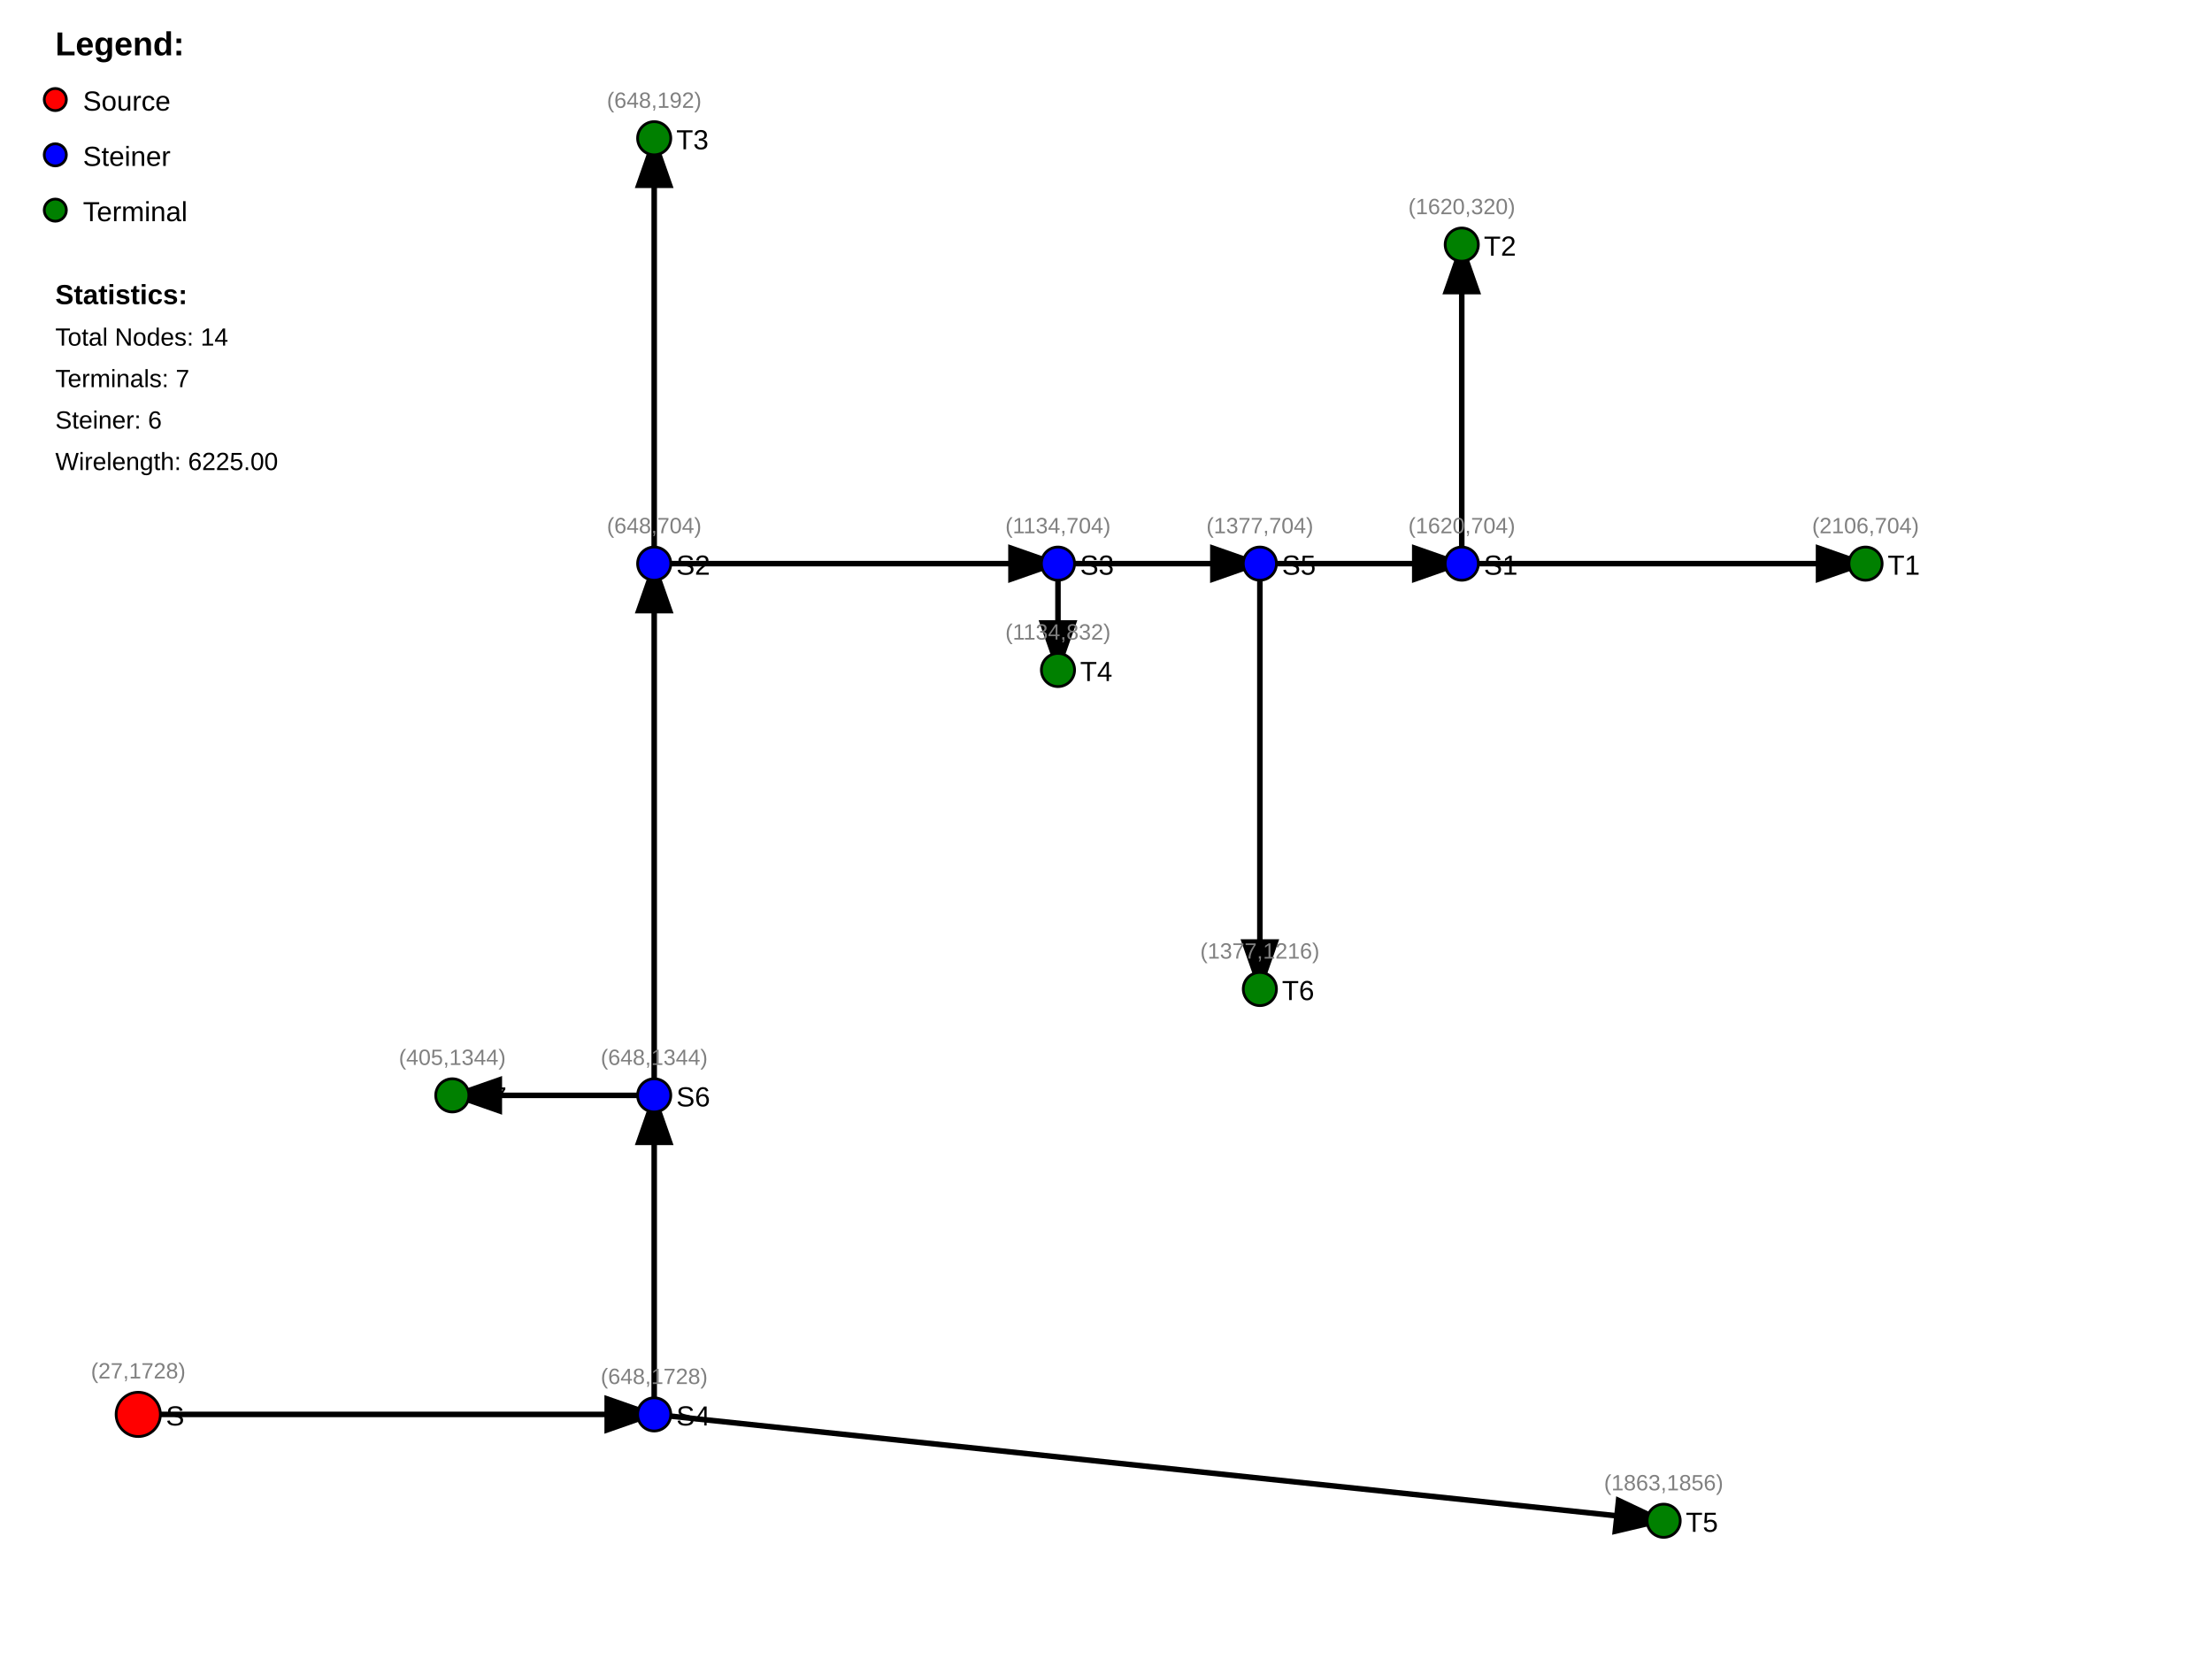
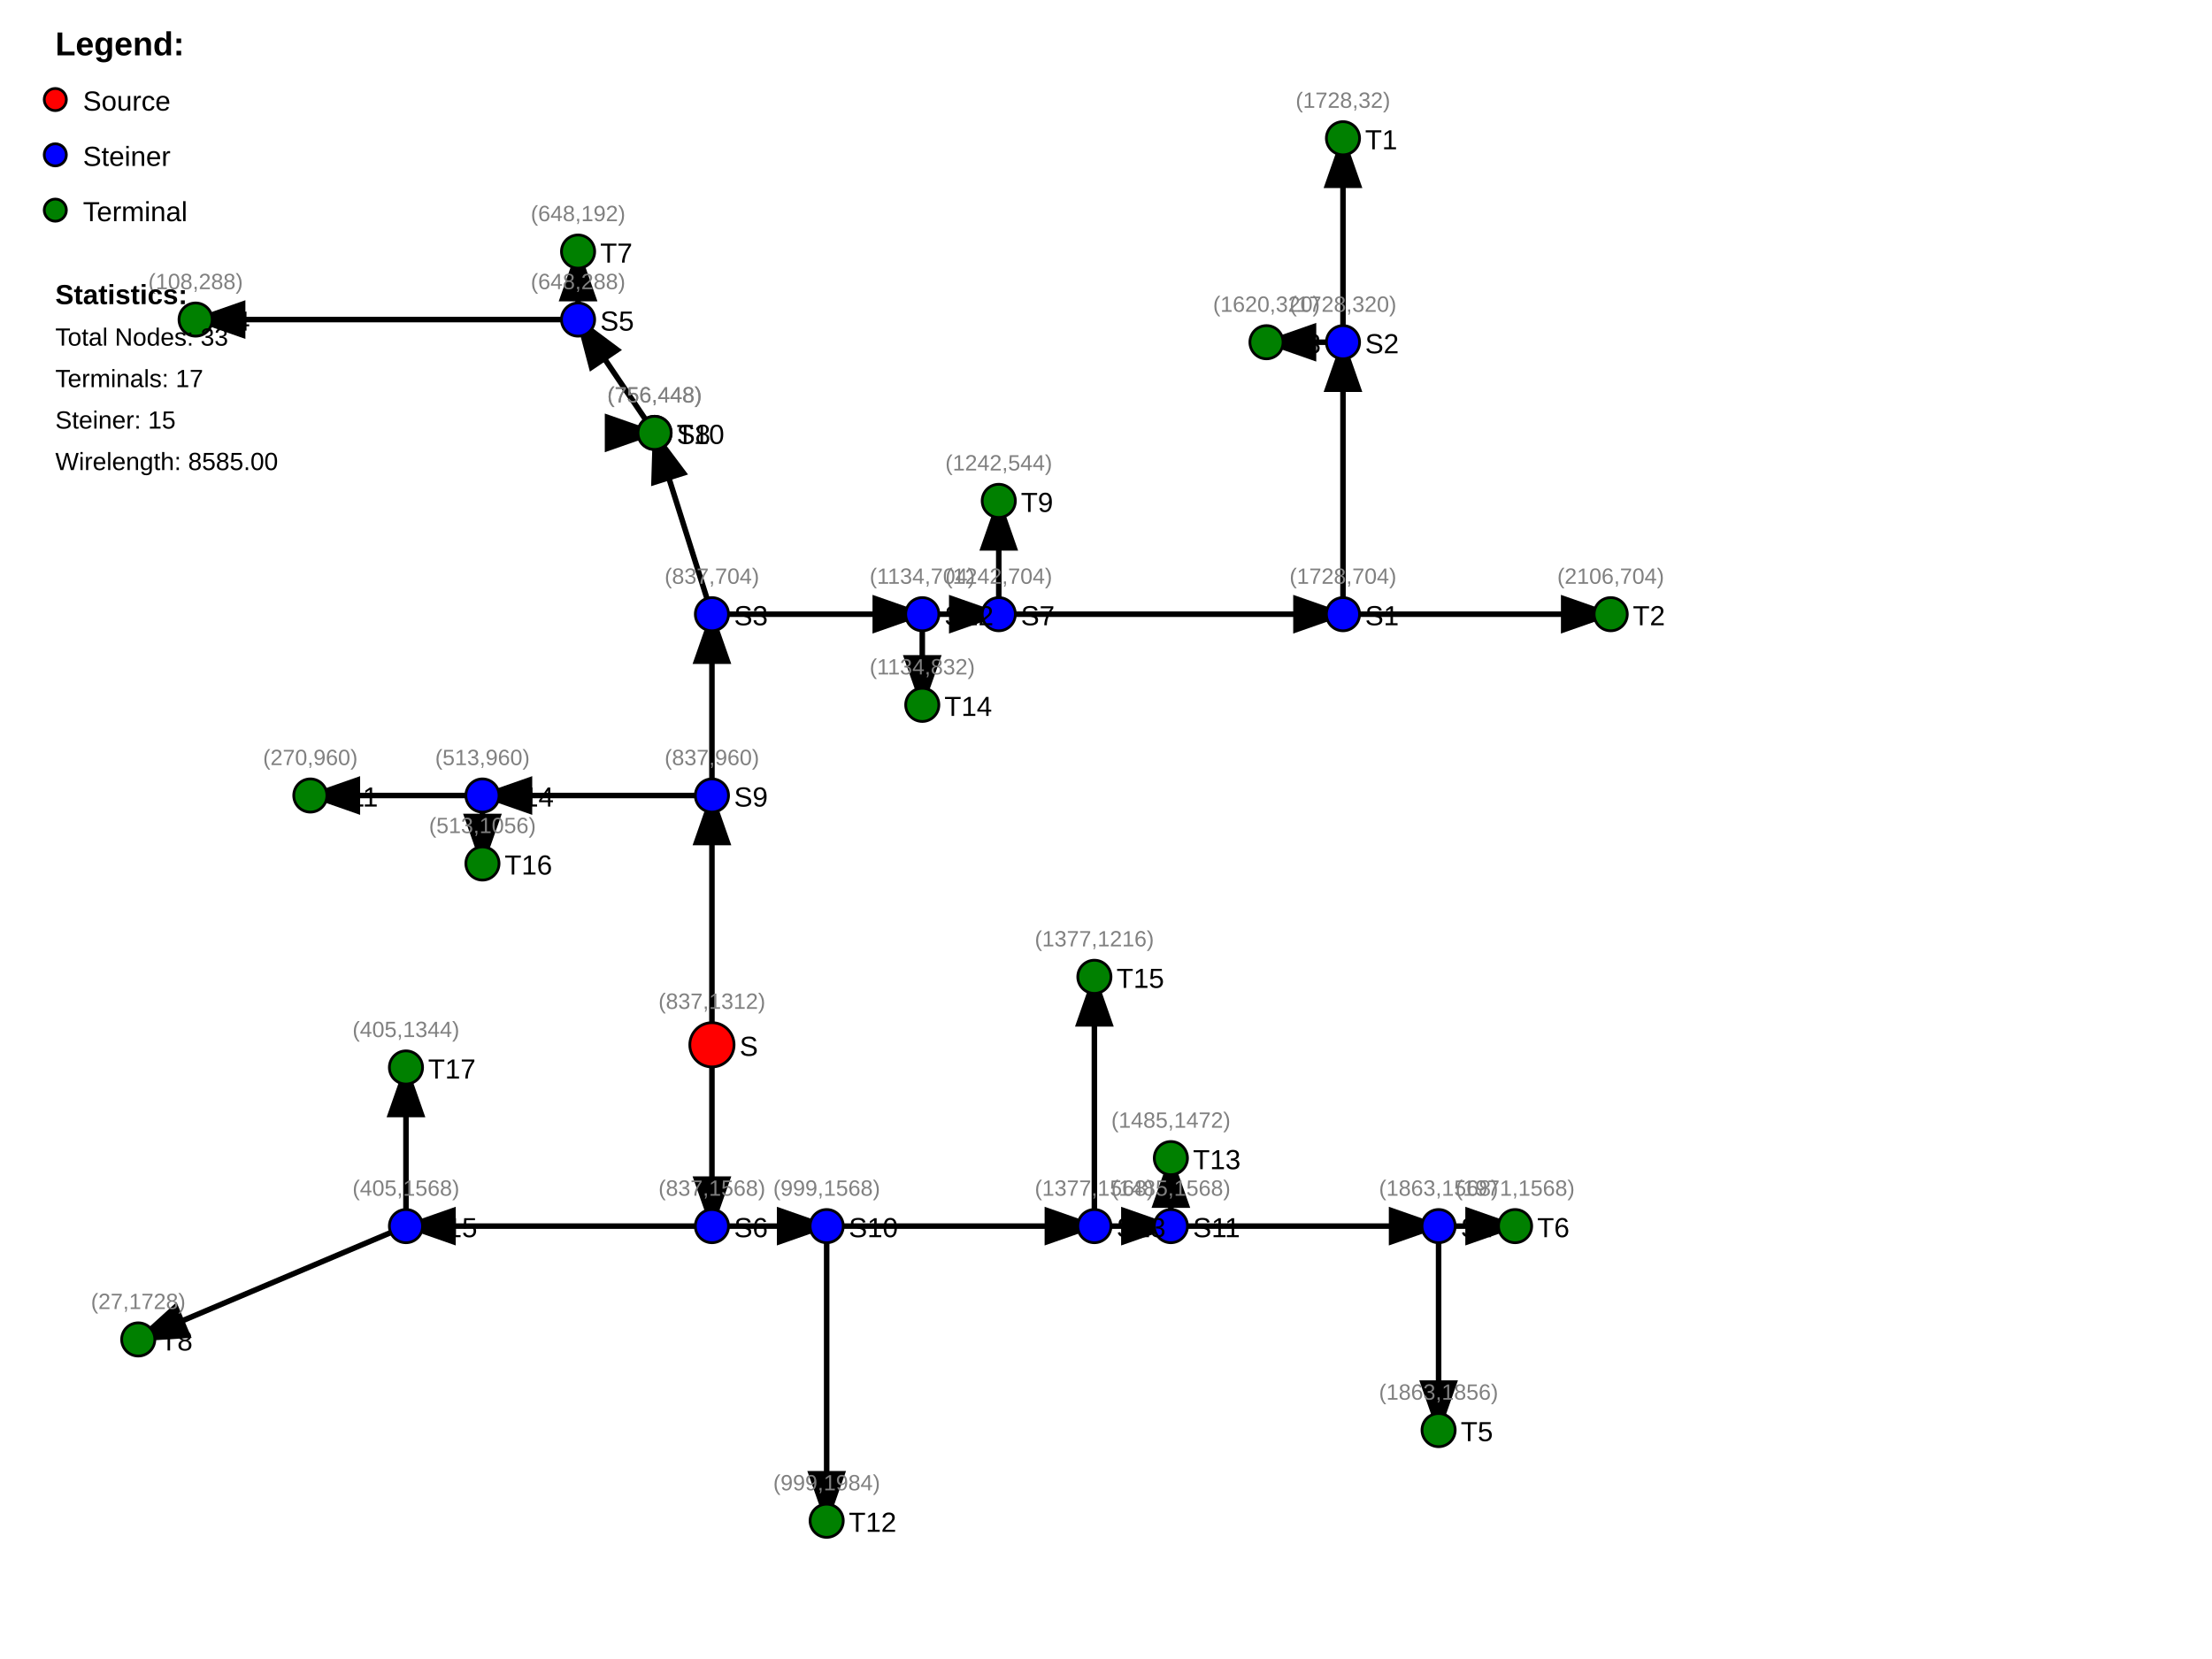
<svg xmlns="http://www.w3.org/2000/svg" width="800" height="600">
  <rect width="100%" height="100%" fill="white" />
  <defs>
    <marker id="arrowhead" markerWidth="10" markerHeight="7" refX="9" refY="3.5" orient="auto">
      <polygon points="0 0, 10 3.5, 0 7" fill="black" />
    </marker>
  </defs>
-   <line x1="50.0" y1="511.538" x2="236.599" y2="511.538" stroke="black" stroke-width="2" marker-end="url(#arrowhead)" />
-   <line x1="236.599" y1="511.538" x2="601.683" y2="550.0" stroke="black" stroke-width="2" marker-end="url(#arrowhead)" />
-   <line x1="236.599" y1="511.538" x2="236.599" y2="396.154" stroke="black" stroke-width="2" marker-end="url(#arrowhead)" />
-   <line x1="236.599" y1="396.154" x2="236.599" y2="203.846" stroke="black" stroke-width="2" marker-end="url(#arrowhead)" />
-   <line x1="236.599" y1="396.154" x2="163.582" y2="396.154" stroke="black" stroke-width="2" marker-end="url(#arrowhead)" />
-   <line x1="236.599" y1="203.846" x2="236.599" y2="50.0" stroke="black" stroke-width="2" marker-end="url(#arrowhead)" />
-   <line x1="236.599" y1="203.846" x2="382.632" y2="203.846" stroke="black" stroke-width="2" marker-end="url(#arrowhead)" />
-   <line x1="382.632" y1="203.846" x2="382.632" y2="242.308" stroke="black" stroke-width="2" marker-end="url(#arrowhead)" />
-   <line x1="382.632" y1="203.846" x2="455.649" y2="203.846" stroke="black" stroke-width="2" marker-end="url(#arrowhead)" />
-   <line x1="455.649" y1="203.846" x2="528.666" y2="203.846" stroke="black" stroke-width="2" marker-end="url(#arrowhead)" />
-   <line x1="455.649" y1="203.846" x2="455.649" y2="357.692" stroke="black" stroke-width="2" marker-end="url(#arrowhead)" />
-   <line x1="528.666" y1="203.846" x2="674.7" y2="203.846" stroke="black" stroke-width="2" marker-end="url(#arrowhead)" />
-   <line x1="528.666" y1="203.846" x2="528.666" y2="88.462" stroke="black" stroke-width="2" marker-end="url(#arrowhead)" />
-   <circle cx="50.0" cy="511.538" r="8" fill="red" stroke="black" stroke-width="1" />
-   <text x="60.0" y="515.538" font-family="Arial" font-size="10" fill="black">S</text>
-   <text x="50.0" y="498.538" font-family="Arial" font-size="8" fill="gray" text-anchor="middle">(27,1728)</text>
-   <circle cx="674.7" cy="203.846" r="6" fill="green" stroke="black" stroke-width="1" />
-   <text x="682.7" y="207.846" font-family="Arial" font-size="10" fill="black">T1</text>
-   <text x="674.7" y="192.846" font-family="Arial" font-size="8" fill="gray" text-anchor="middle">(2106,704)</text>
-   <circle cx="528.666" cy="203.846" r="6" fill="blue" stroke="black" stroke-width="1" />
-   <text x="536.666" y="207.846" font-family="Arial" font-size="10" fill="black">S1</text>
-   <text x="528.666" y="192.846" font-family="Arial" font-size="8" fill="gray" text-anchor="middle">(1620,704)</text>
-   <circle cx="528.666" cy="88.462" r="6" fill="green" stroke="black" stroke-width="1" />
-   <text x="536.666" y="92.462" font-family="Arial" font-size="10" fill="black">T2</text>
-   <text x="528.666" y="77.462" font-family="Arial" font-size="8" fill="gray" text-anchor="middle">(1620,320)</text>
-   <circle cx="236.599" cy="203.846" r="6" fill="blue" stroke="black" stroke-width="1" />
-   <text x="244.599" y="207.846" font-family="Arial" font-size="10" fill="black">S2</text>
-   <text x="236.599" y="192.846" font-family="Arial" font-size="8" fill="gray" text-anchor="middle">(648,704)</text>
-   <circle cx="236.599" cy="50.0" r="6" fill="green" stroke="black" stroke-width="1" />
-   <text x="244.599" y="54.0" font-family="Arial" font-size="10" fill="black">T3</text>
-   <text x="236.599" y="39.0" font-family="Arial" font-size="8" fill="gray" text-anchor="middle">(648,192)</text>
-   <circle cx="382.632" cy="203.846" r="6" fill="blue" stroke="black" stroke-width="1" />
-   <text x="390.632" y="207.846" font-family="Arial" font-size="10" fill="black">S3</text>
-   <text x="382.632" y="192.846" font-family="Arial" font-size="8" fill="gray" text-anchor="middle">(1134,704)</text>
-   <circle cx="382.632" cy="242.308" r="6" fill="green" stroke="black" stroke-width="1" />
-   <text x="390.632" y="246.308" font-family="Arial" font-size="10" fill="black">T4</text>
-   <text x="382.632" y="231.308" font-family="Arial" font-size="8" fill="gray" text-anchor="middle">(1134,832)</text>
-   <circle cx="236.599" cy="511.538" r="6" fill="blue" stroke="black" stroke-width="1" />
-   <text x="244.599" y="515.538" font-family="Arial" font-size="10" fill="black">S4</text>
-   <text x="236.599" y="500.538" font-family="Arial" font-size="8" fill="gray" text-anchor="middle">(648,1728)</text>
-   <circle cx="601.683" cy="550.0" r="6" fill="green" stroke="black" stroke-width="1" />
-   <text x="609.683" y="554.0" font-family="Arial" font-size="10" fill="black">T5</text>
-   <text x="601.683" y="539.0" font-family="Arial" font-size="8" fill="gray" text-anchor="middle">(1863,1856)</text>
-   <circle cx="455.649" cy="203.846" r="6" fill="blue" stroke="black" stroke-width="1" />
-   <text x="463.649" y="207.846" font-family="Arial" font-size="10" fill="black">S5</text>
-   <text x="455.649" y="192.846" font-family="Arial" font-size="8" fill="gray" text-anchor="middle">(1377,704)</text>
-   <circle cx="455.649" cy="357.692" r="6" fill="green" stroke="black" stroke-width="1" />
-   <text x="463.649" y="361.692" font-family="Arial" font-size="10" fill="black">T6</text>
-   <text x="455.649" y="346.692" font-family="Arial" font-size="8" fill="gray" text-anchor="middle">(1377,1216)</text>
-   <circle cx="236.599" cy="396.154" r="6" fill="blue" stroke="black" stroke-width="1" />
-   <text x="244.599" y="400.154" font-family="Arial" font-size="10" fill="black">S6</text>
-   <text x="236.599" y="385.154" font-family="Arial" font-size="8" fill="gray" text-anchor="middle">(648,1344)</text>
-   <circle cx="163.582" cy="396.154" r="6" fill="green" stroke="black" stroke-width="1" />
-   <text x="171.582" y="400.154" font-family="Arial" font-size="10" fill="black">T7</text>
-   <text x="163.582" y="385.154" font-family="Arial" font-size="8" fill="gray" text-anchor="middle">(405,1344)</text>
+   <line x1="257.48" y1="377.869" x2="257.48" y2="443.443" stroke="black" stroke-width="2" marker-end="url(#arrowhead)" />
+   <line x1="257.48" y1="377.869" x2="257.48" y2="287.705" stroke="black" stroke-width="2" marker-end="url(#arrowhead)" />
+   <line x1="257.48" y1="443.443" x2="298.975" y2="443.443" stroke="black" stroke-width="2" marker-end="url(#arrowhead)" />
+   <line x1="257.48" y1="443.443" x2="146.824" y2="443.443" stroke="black" stroke-width="2" marker-end="url(#arrowhead)" />
+   <line x1="298.975" y1="443.443" x2="298.975" y2="550.0" stroke="black" stroke-width="2" marker-end="url(#arrowhead)" />
+   <line x1="298.975" y1="443.443" x2="395.799" y2="443.443" stroke="black" stroke-width="2" marker-end="url(#arrowhead)" />
+   <line x1="395.799" y1="443.443" x2="423.463" y2="443.443" stroke="black" stroke-width="2" marker-end="url(#arrowhead)" />
+   <line x1="395.799" y1="443.443" x2="395.799" y2="353.279" stroke="black" stroke-width="2" marker-end="url(#arrowhead)" />
+   <line x1="423.463" y1="443.443" x2="520.287" y2="443.443" stroke="black" stroke-width="2" marker-end="url(#arrowhead)" />
+   <line x1="423.463" y1="443.443" x2="423.463" y2="418.852" stroke="black" stroke-width="2" marker-end="url(#arrowhead)" />
+   <line x1="520.287" y1="443.443" x2="520.287" y2="517.213" stroke="black" stroke-width="2" marker-end="url(#arrowhead)" />
+   <line x1="520.287" y1="443.443" x2="547.951" y2="443.443" stroke="black" stroke-width="2" marker-end="url(#arrowhead)" />
+   <line x1="146.824" y1="443.443" x2="50.0" y2="484.426" stroke="black" stroke-width="2" marker-end="url(#arrowhead)" />
+   <line x1="146.824" y1="443.443" x2="146.824" y2="386.066" stroke="black" stroke-width="2" marker-end="url(#arrowhead)" />
+   <line x1="257.48" y1="287.705" x2="257.48" y2="222.131" stroke="black" stroke-width="2" marker-end="url(#arrowhead)" />
+   <line x1="257.48" y1="287.705" x2="174.488" y2="287.705" stroke="black" stroke-width="2" marker-end="url(#arrowhead)" />
+   <line x1="257.48" y1="222.131" x2="236.732" y2="156.557" stroke="black" stroke-width="2" marker-end="url(#arrowhead)" />
+   <line x1="257.48" y1="222.131" x2="333.555" y2="222.131" stroke="black" stroke-width="2" marker-end="url(#arrowhead)" />
+   <line x1="236.732" y1="156.557" x2="209.068" y2="115.574" stroke="black" stroke-width="2" marker-end="url(#arrowhead)" />
+   <line x1="236.732" y1="156.557" x2="236.732" y2="156.557" stroke="black" stroke-width="2" marker-end="url(#arrowhead)" />
+   <line x1="209.068" y1="115.574" x2="70.748" y2="115.574" stroke="black" stroke-width="2" marker-end="url(#arrowhead)" />
+   <line x1="209.068" y1="115.574" x2="209.068" y2="90.984" stroke="black" stroke-width="2" marker-end="url(#arrowhead)" />
+   <line x1="333.555" y1="222.131" x2="361.219" y2="222.131" stroke="black" stroke-width="2" marker-end="url(#arrowhead)" />
+   <line x1="333.555" y1="222.131" x2="333.555" y2="254.918" stroke="black" stroke-width="2" marker-end="url(#arrowhead)" />
+   <line x1="361.219" y1="222.131" x2="485.707" y2="222.131" stroke="black" stroke-width="2" marker-end="url(#arrowhead)" />
+   <line x1="361.219" y1="222.131" x2="361.219" y2="181.148" stroke="black" stroke-width="2" marker-end="url(#arrowhead)" />
+   <line x1="485.707" y1="222.131" x2="582.531" y2="222.131" stroke="black" stroke-width="2" marker-end="url(#arrowhead)" />
+   <line x1="485.707" y1="222.131" x2="485.707" y2="123.77" stroke="black" stroke-width="2" marker-end="url(#arrowhead)" />
+   <line x1="485.707" y1="123.77" x2="485.707" y2="50.0" stroke="black" stroke-width="2" marker-end="url(#arrowhead)" />
+   <line x1="485.707" y1="123.77" x2="458.043" y2="123.77" stroke="black" stroke-width="2" marker-end="url(#arrowhead)" />
+   <line x1="174.488" y1="287.705" x2="112.244" y2="287.705" stroke="black" stroke-width="2" marker-end="url(#arrowhead)" />
+   <line x1="174.488" y1="287.705" x2="174.488" y2="312.295" stroke="black" stroke-width="2" marker-end="url(#arrowhead)" />
+   <circle cx="257.48" cy="377.869" r="8" fill="red" stroke="black" stroke-width="1" />
+   <text x="267.48" y="381.869" font-family="Arial" font-size="10" fill="black">S</text>
+   <text x="257.48" y="364.869" font-family="Arial" font-size="8" fill="gray" text-anchor="middle">(837,1312)</text>
+   <circle cx="485.707" cy="50.0" r="6" fill="green" stroke="black" stroke-width="1" />
+   <text x="493.707" y="54.0" font-family="Arial" font-size="10" fill="black">T1</text>
+   <text x="485.707" y="39.0" font-family="Arial" font-size="8" fill="gray" text-anchor="middle">(1728,32)</text>
+   <circle cx="485.707" cy="222.131" r="6" fill="blue" stroke="black" stroke-width="1" />
+   <text x="493.707" y="226.131" font-family="Arial" font-size="10" fill="black">S1</text>
+   <text x="485.707" y="211.131" font-family="Arial" font-size="8" fill="gray" text-anchor="middle">(1728,704)</text>
+   <circle cx="582.531" cy="222.131" r="6" fill="green" stroke="black" stroke-width="1" />
+   <text x="590.531" y="226.131" font-family="Arial" font-size="10" fill="black">T2</text>
+   <text x="582.531" y="211.131" font-family="Arial" font-size="8" fill="gray" text-anchor="middle">(2106,704)</text>
+   <circle cx="485.707" cy="123.77" r="6" fill="blue" stroke="black" stroke-width="1" />
+   <text x="493.707" y="127.77" font-family="Arial" font-size="10" fill="black">S2</text>
+   <text x="485.707" y="112.77" font-family="Arial" font-size="8" fill="gray" text-anchor="middle">(1728,320)</text>
+   <circle cx="458.043" cy="123.77" r="6" fill="green" stroke="black" stroke-width="1" />
+   <text x="466.043" y="127.77" font-family="Arial" font-size="10" fill="black">T3</text>
+   <text x="458.043" y="112.77" font-family="Arial" font-size="8" fill="gray" text-anchor="middle">(1620,320)</text>
+   <circle cx="257.48" cy="222.131" r="6" fill="blue" stroke="black" stroke-width="1" />
+   <text x="265.48" y="226.131" font-family="Arial" font-size="10" fill="black">S3</text>
+   <text x="257.48" y="211.131" font-family="Arial" font-size="8" fill="gray" text-anchor="middle">(837,704)</text>
+   <circle cx="70.748" cy="115.574" r="6" fill="green" stroke="black" stroke-width="1" />
+   <text x="78.748" y="119.574" font-family="Arial" font-size="10" fill="black">T4</text>
+   <text x="70.748" y="104.574" font-family="Arial" font-size="8" fill="gray" text-anchor="middle">(108,288)</text>
+   <circle cx="520.287" cy="517.213" r="6" fill="green" stroke="black" stroke-width="1" />
+   <text x="528.287" y="521.213" font-family="Arial" font-size="10" fill="black">T5</text>
+   <text x="520.287" y="506.213" font-family="Arial" font-size="8" fill="gray" text-anchor="middle">(1863,1856)</text>
+   <circle cx="520.287" cy="443.443" r="6" fill="blue" stroke="black" stroke-width="1" />
+   <text x="528.287" y="447.443" font-family="Arial" font-size="10" fill="black">S4</text>
+   <text x="520.287" y="432.443" font-family="Arial" font-size="8" fill="gray" text-anchor="middle">(1863,1568)</text>
+   <circle cx="547.951" cy="443.443" r="6" fill="green" stroke="black" stroke-width="1" />
+   <text x="555.951" y="447.443" font-family="Arial" font-size="10" fill="black">T6</text>
+   <text x="547.951" y="432.443" font-family="Arial" font-size="8" fill="gray" text-anchor="middle">(1971,1568)</text>
+   <circle cx="209.068" cy="115.574" r="6" fill="blue" stroke="black" stroke-width="1" />
+   <text x="217.068" y="119.574" font-family="Arial" font-size="10" fill="black">S5</text>
+   <text x="209.068" y="104.574" font-family="Arial" font-size="8" fill="gray" text-anchor="middle">(648,288)</text>
+   <circle cx="209.068" cy="90.984" r="6" fill="green" stroke="black" stroke-width="1" />
+   <text x="217.068" y="94.984" font-family="Arial" font-size="10" fill="black">T7</text>
+   <text x="209.068" y="79.984" font-family="Arial" font-size="8" fill="gray" text-anchor="middle">(648,192)</text>
+   <circle cx="257.48" cy="443.443" r="6" fill="blue" stroke="black" stroke-width="1" />
+   <text x="265.48" y="447.443" font-family="Arial" font-size="10" fill="black">S6</text>
+   <text x="257.48" y="432.443" font-family="Arial" font-size="8" fill="gray" text-anchor="middle">(837,1568)</text>
+   <circle cx="50.0" cy="484.426" r="6" fill="green" stroke="black" stroke-width="1" />
+   <text x="58.0" y="488.426" font-family="Arial" font-size="10" fill="black">T8</text>
+   <text x="50.0" y="473.426" font-family="Arial" font-size="8" fill="gray" text-anchor="middle">(27,1728)</text>
+   <circle cx="361.219" cy="222.131" r="6" fill="blue" stroke="black" stroke-width="1" />
+   <text x="369.219" y="226.131" font-family="Arial" font-size="10" fill="black">S7</text>
+   <text x="361.219" y="211.131" font-family="Arial" font-size="8" fill="gray" text-anchor="middle">(1242,704)</text>
+   <circle cx="361.219" cy="181.148" r="6" fill="green" stroke="black" stroke-width="1" />
+   <text x="369.219" y="185.148" font-family="Arial" font-size="10" fill="black">T9</text>
+   <text x="361.219" y="170.148" font-family="Arial" font-size="8" fill="gray" text-anchor="middle">(1242,544)</text>
+   <circle cx="236.732" cy="156.557" r="6" fill="blue" stroke="black" stroke-width="1" />
+   <text x="244.732" y="160.557" font-family="Arial" font-size="10" fill="black">S8</text>
+   <text x="236.732" y="145.557" font-family="Arial" font-size="8" fill="gray" text-anchor="middle">(756,448)</text>
+   <circle cx="236.732" cy="156.557" r="6" fill="green" stroke="black" stroke-width="1" />
+   <text x="244.732" y="160.557" font-family="Arial" font-size="10" fill="black">T10</text>
+   <text x="236.732" y="145.557" font-family="Arial" font-size="8" fill="gray" text-anchor="middle">(756,448)</text>
+   <circle cx="257.48" cy="287.705" r="6" fill="blue" stroke="black" stroke-width="1" />
+   <text x="265.48" y="291.705" font-family="Arial" font-size="10" fill="black">S9</text>
+   <text x="257.48" y="276.705" font-family="Arial" font-size="8" fill="gray" text-anchor="middle">(837,960)</text>
+   <circle cx="112.244" cy="287.705" r="6" fill="green" stroke="black" stroke-width="1" />
+   <text x="120.244" y="291.705" font-family="Arial" font-size="10" fill="black">T11</text>
+   <text x="112.244" y="276.705" font-family="Arial" font-size="8" fill="gray" text-anchor="middle">(270,960)</text>
+   <circle cx="298.975" cy="443.443" r="6" fill="blue" stroke="black" stroke-width="1" />
+   <text x="306.975" y="447.443" font-family="Arial" font-size="10" fill="black">S10</text>
+   <text x="298.975" y="432.443" font-family="Arial" font-size="8" fill="gray" text-anchor="middle">(999,1568)</text>
+   <circle cx="298.975" cy="550.0" r="6" fill="green" stroke="black" stroke-width="1" />
+   <text x="306.975" y="554.0" font-family="Arial" font-size="10" fill="black">T12</text>
+   <text x="298.975" y="539.0" font-family="Arial" font-size="8" fill="gray" text-anchor="middle">(999,1984)</text>
+   <circle cx="423.463" cy="443.443" r="6" fill="blue" stroke="black" stroke-width="1" />
+   <text x="431.463" y="447.443" font-family="Arial" font-size="10" fill="black">S11</text>
+   <text x="423.463" y="432.443" font-family="Arial" font-size="8" fill="gray" text-anchor="middle">(1485,1568)</text>
+   <circle cx="423.463" cy="418.852" r="6" fill="green" stroke="black" stroke-width="1" />
+   <text x="431.463" y="422.852" font-family="Arial" font-size="10" fill="black">T13</text>
+   <text x="423.463" y="407.852" font-family="Arial" font-size="8" fill="gray" text-anchor="middle">(1485,1472)</text>
+   <circle cx="333.555" cy="222.131" r="6" fill="blue" stroke="black" stroke-width="1" />
+   <text x="341.555" y="226.131" font-family="Arial" font-size="10" fill="black">S12</text>
+   <text x="333.555" y="211.131" font-family="Arial" font-size="8" fill="gray" text-anchor="middle">(1134,704)</text>
+   <circle cx="333.555" cy="254.918" r="6" fill="green" stroke="black" stroke-width="1" />
+   <text x="341.555" y="258.918" font-family="Arial" font-size="10" fill="black">T14</text>
+   <text x="333.555" y="243.918" font-family="Arial" font-size="8" fill="gray" text-anchor="middle">(1134,832)</text>
+   <circle cx="395.799" cy="443.443" r="6" fill="blue" stroke="black" stroke-width="1" />
+   <text x="403.799" y="447.443" font-family="Arial" font-size="10" fill="black">S13</text>
+   <text x="395.799" y="432.443" font-family="Arial" font-size="8" fill="gray" text-anchor="middle">(1377,1568)</text>
+   <circle cx="395.799" cy="353.279" r="6" fill="green" stroke="black" stroke-width="1" />
+   <text x="403.799" y="357.279" font-family="Arial" font-size="10" fill="black">T15</text>
+   <text x="395.799" y="342.279" font-family="Arial" font-size="8" fill="gray" text-anchor="middle">(1377,1216)</text>
+   <circle cx="174.488" cy="287.705" r="6" fill="blue" stroke="black" stroke-width="1" />
+   <text x="182.488" y="291.705" font-family="Arial" font-size="10" fill="black">S14</text>
+   <text x="174.488" y="276.705" font-family="Arial" font-size="8" fill="gray" text-anchor="middle">(513,960)</text>
+   <circle cx="174.488" cy="312.295" r="6" fill="green" stroke="black" stroke-width="1" />
+   <text x="182.488" y="316.295" font-family="Arial" font-size="10" fill="black">T16</text>
+   <text x="174.488" y="301.295" font-family="Arial" font-size="8" fill="gray" text-anchor="middle">(513,1056)</text>
+   <circle cx="146.824" cy="443.443" r="6" fill="blue" stroke="black" stroke-width="1" />
+   <text x="154.824" y="447.443" font-family="Arial" font-size="10" fill="black">S15</text>
+   <text x="146.824" y="432.443" font-family="Arial" font-size="8" fill="gray" text-anchor="middle">(405,1568)</text>
+   <circle cx="146.824" cy="386.066" r="6" fill="green" stroke="black" stroke-width="1" />
+   <text x="154.824" y="390.066" font-family="Arial" font-size="10" fill="black">T17</text>
+   <text x="146.824" y="375.066" font-family="Arial" font-size="8" fill="gray" text-anchor="middle">(405,1344)</text>
  <text x="20" y="20" font-family="Arial" font-size="12" font-weight="bold">Legend:</text>
  <circle cx="20" cy="36" r="4" fill="red" stroke="black" />
  <text x="30" y="40" font-family="Arial" font-size="10">Source</text>
  <circle cx="20" cy="56" r="4" fill="blue" stroke="black" />
  <text x="30" y="60" font-family="Arial" font-size="10">Steiner</text>
  <circle cx="20" cy="76" r="4" fill="green" stroke="black" />
  <text x="30" y="80" font-family="Arial" font-size="10">Terminal</text>
  <text x="20" y="110" font-family="Arial" font-size="10" font-weight="bold">Statistics:</text>
-   <text x="20" y="125" font-family="Arial" font-size="9">Total Nodes: 14</text>
-   <text x="20" y="140" font-family="Arial" font-size="9">Terminals: 7</text>
-   <text x="20" y="155" font-family="Arial" font-size="9">Steiner: 6</text>
-   <text x="20" y="170" font-family="Arial" font-size="9">Wirelength: 6225.00</text>
+   <text x="20" y="125" font-family="Arial" font-size="9">Total Nodes: 33</text>
+   <text x="20" y="140" font-family="Arial" font-size="9">Terminals: 17</text>
+   <text x="20" y="155" font-family="Arial" font-size="9">Steiner: 15</text>
+   <text x="20" y="170" font-family="Arial" font-size="9">Wirelength: 8585.00</text>
</svg>
